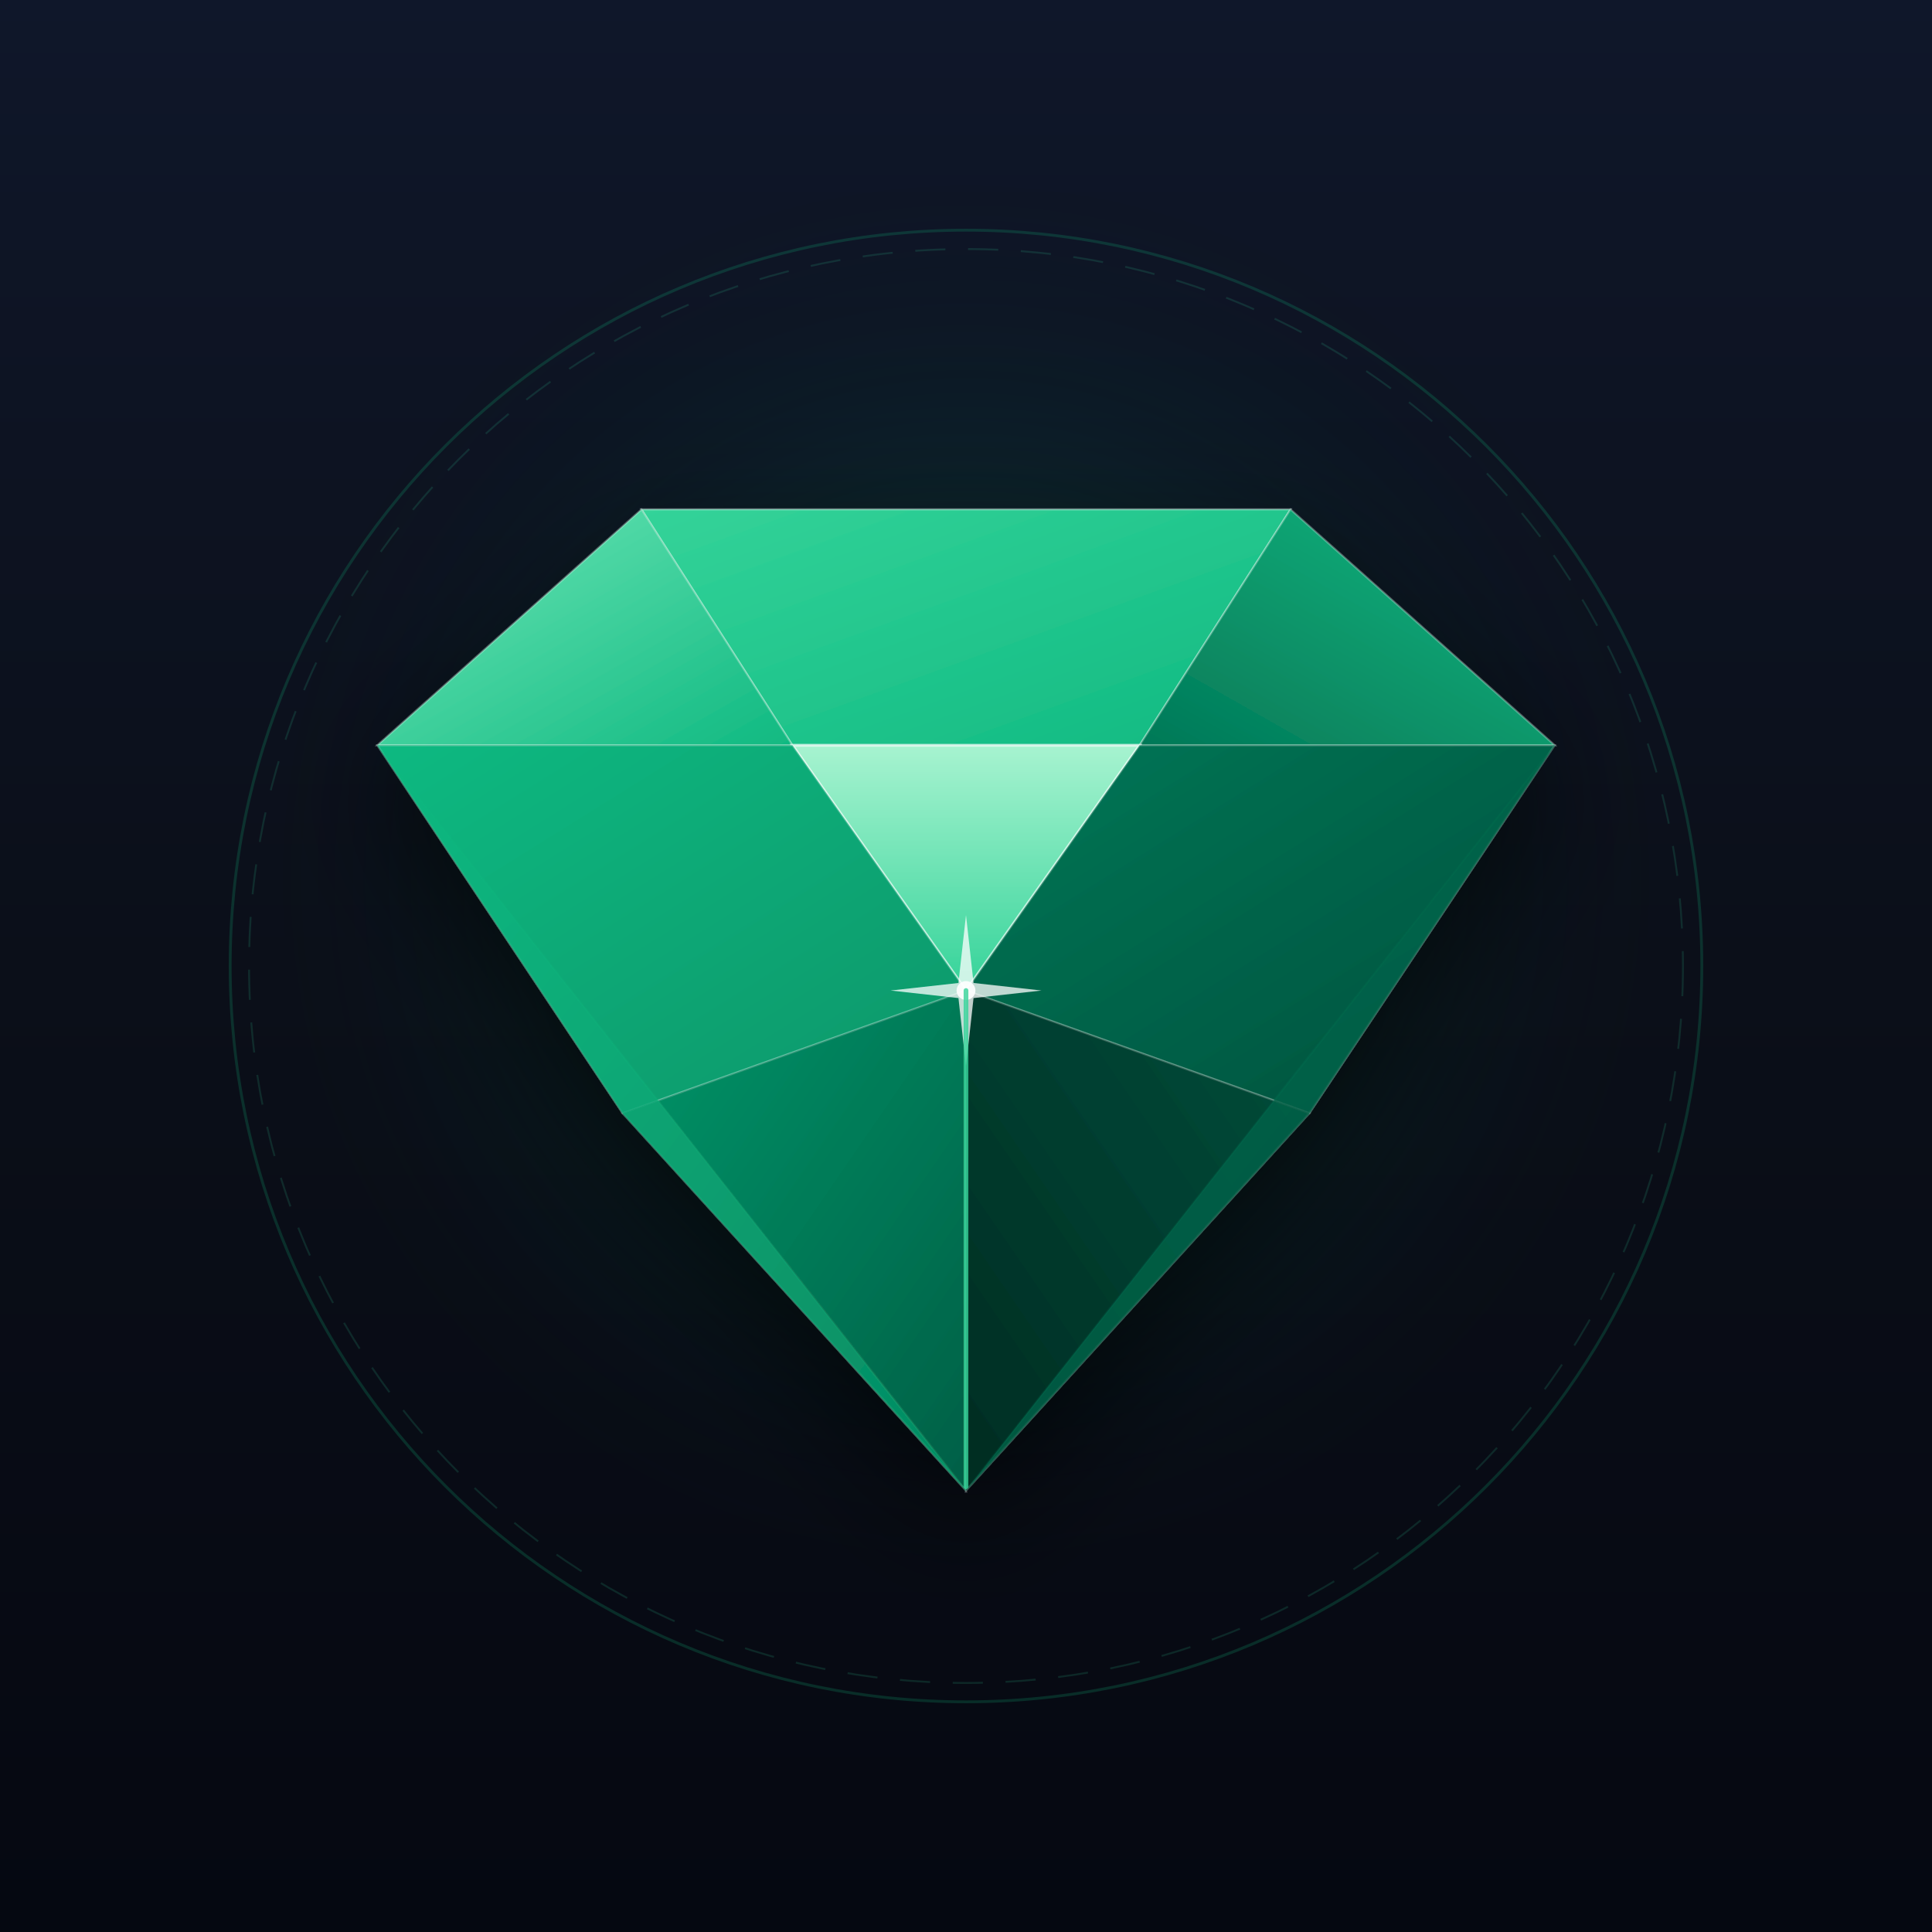
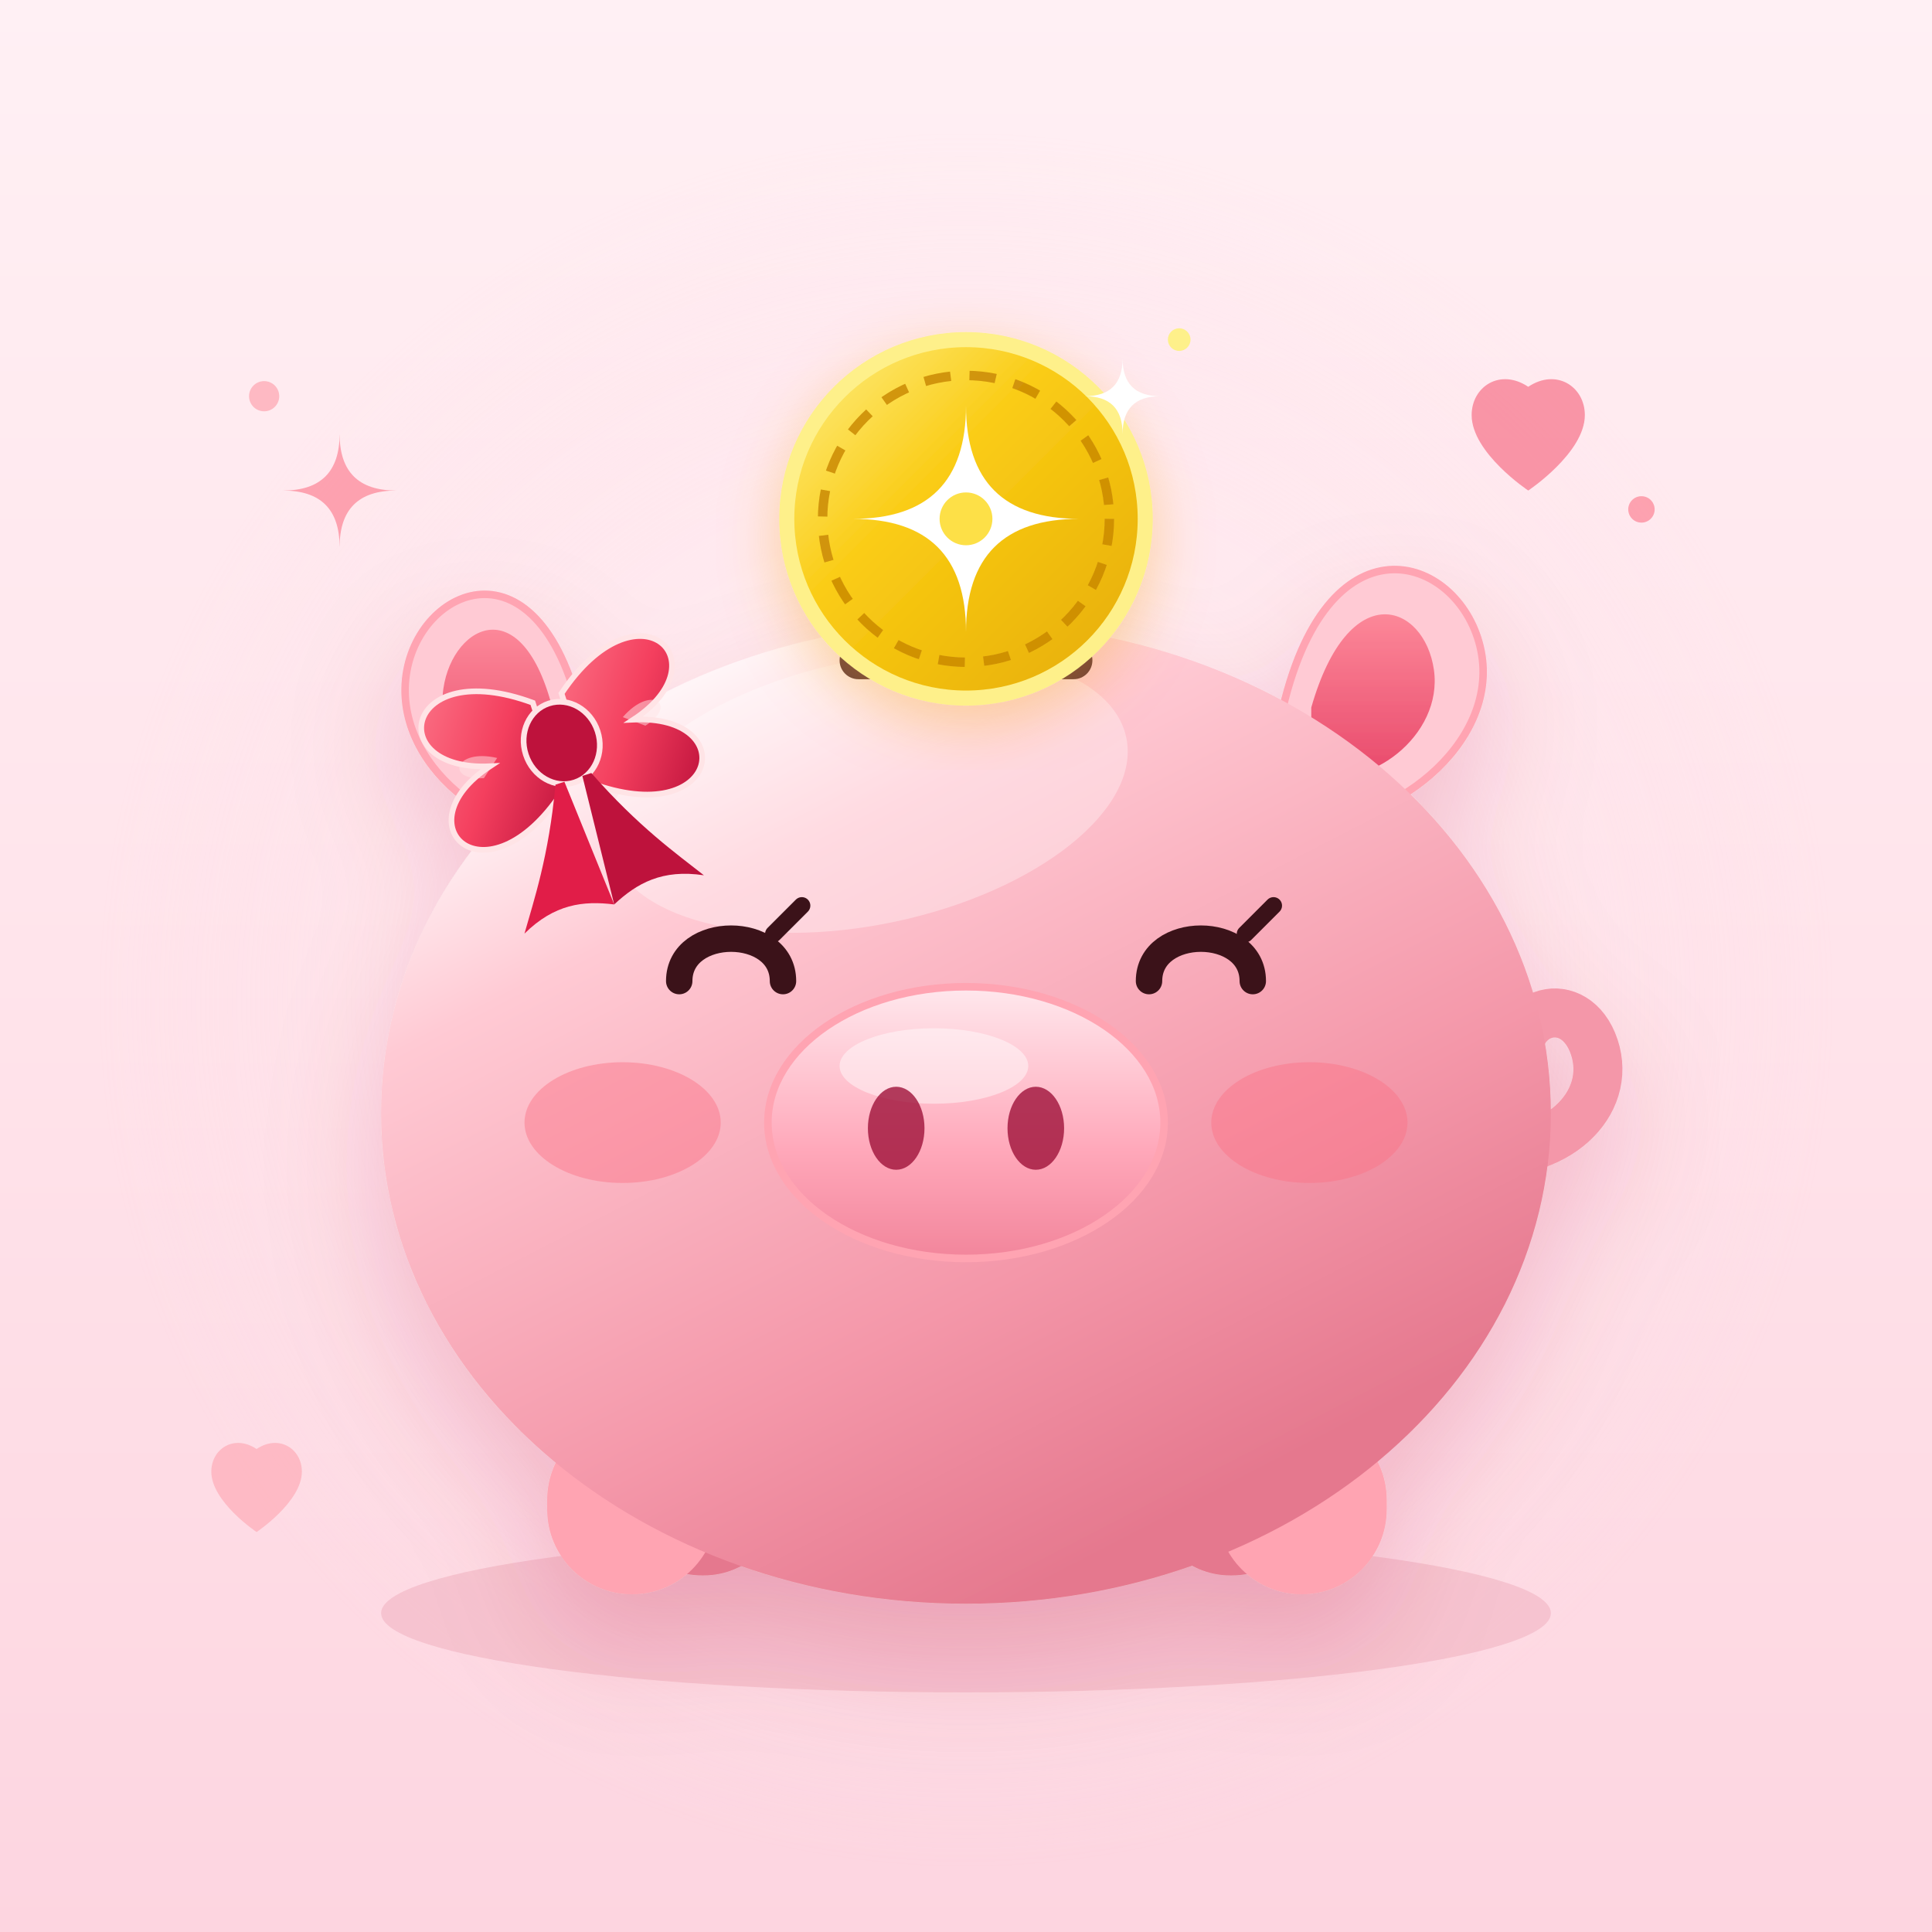
<svg xmlns="http://www.w3.org/2000/svg" viewBox="0 0 1024 1024" width="1024" height="1024">
  <defs>
-     <linearGradient id="bgGrad" x1="0%" y1="0%" x2="0%" y2="100%">
-       <stop offset="0%" stop-color="#0F172A" />
-       <stop offset="50%" stop-color="#0B0F19" />
-       <stop offset="100%" stop-color="#050811" />
+     <linearGradient id="bgPastel" x1="0%" y1="0%" x2="0%" y2="100%">
+       <stop offset="0%" stop-color="#FFF0F4" />
+       <stop offset="50%" stop-color="#FFE4EB" />
+       <stop offset="100%" stop-color="#FDD5E0" />
    </linearGradient>
-     <radialGradient id="ambientGlow" cx="50%" cy="45%" r="45%">
-       <stop offset="0%" stop-color="#059669" stop-opacity="0.32" />
-       <stop offset="60%" stop-color="#047857" stop-opacity="0.10" />
-       <stop offset="100%" stop-color="#000000" stop-opacity="0" />
+     <radialGradient id="centerGlow" cx="50%" cy="50%" r="50%">
+       <stop offset="0%" stop-color="#FFFFFF" stop-opacity="0.8" />
+       <stop offset="60%" stop-color="#FFE8EF" stop-opacity="0.3" />
+       <stop offset="100%" stop-color="#FDD5E0" stop-opacity="0" />
    </radialGradient>
-     <linearGradient id="tableFacet" x1="0%" y1="0%" x2="100%" y2="100%">
-       <stop offset="0%" stop-color="#34D399" />
-       <stop offset="100%" stop-color="#10B981" />
+     <linearGradient id="pigBody" x1="20%" y1="10%" x2="70%" y2="90%">
+       <stop offset="0%" stop-color="#FFF5F7" />
+       <stop offset="20%" stop-color="#FFCAD4" />
+       <stop offset="70%" stop-color="#F497A9" />
+       <stop offset="100%" stop-color="#E5788E" />
    </linearGradient>
-     <linearGradient id="topFacetLeft" x1="0%" y1="0%" x2="100%" y2="100%">
-       <stop offset="0%" stop-color="#6EE7B7" />
-       <stop offset="100%" stop-color="#10B981" />
+     <linearGradient id="innerEar" x1="0%" y1="0%" x2="0%" y2="100%">
+       <stop offset="0%" stop-color="#FB7185" />
+       <stop offset="100%" stop-color="#E11D48" />
    </linearGradient>
-     <linearGradient id="topFacetRight" x1="100%" y1="0%" x2="0%" y2="100%">
-       <stop offset="0%" stop-color="#10B981" />
-       <stop offset="100%" stop-color="#047857" />
+     <linearGradient id="snoutGrad" x1="0%" y1="0%" x2="0%" y2="100%">
+       <stop offset="0%" stop-color="#FFE8ED" />
+       <stop offset="60%" stop-color="#FFA8BA" />
+       <stop offset="100%" stop-color="#F2859B" />
    </linearGradient>
-     <linearGradient id="centerDiamond" x1="0%" y1="0%" x2="0%" y2="100%">
-       <stop offset="0%" stop-color="#A7F3D0" />
-       <stop offset="100%" stop-color="#34D399" />
+     <linearGradient id="ribbonGrad" x1="0%" y1="0%" x2="100%" y2="100%">
+       <stop offset="0%" stop-color="#FB7185" />
+       <stop offset="50%" stop-color="#F43F5E" />
+       <stop offset="100%" stop-color="#BE123C" />
    </linearGradient>
-     <linearGradient id="midFacetLeft" x1="0%" y1="0%" x2="100%" y2="100%">
-       <stop offset="0%" stop-color="#10B981" />
-       <stop offset="100%" stop-color="#059669" />
+     <linearGradient id="goldCoin" x1="0%" y1="0%" x2="100%" y2="100%">
+       <stop offset="0%" stop-color="#FEF08A" />
+       <stop offset="40%" stop-color="#FACC15" />
+       <stop offset="85%" stop-color="#EAB308" />
+       <stop offset="100%" stop-color="#CA8A04" />
    </linearGradient>
-     <linearGradient id="midFacetRight" x1="0%" y1="0%" x2="100%" y2="100%">
-       <stop offset="0%" stop-color="#047857" />
-       <stop offset="100%" stop-color="#064E3B" />
-     </linearGradient>
-     <linearGradient id="lowerFacetLeft" x1="0%" y1="0%" x2="100%" y2="100%">
-       <stop offset="0%" stop-color="#059669" />
-       <stop offset="100%" stop-color="#065F46" />
-     </linearGradient>
-     <linearGradient id="lowerFacetRight" x1="100%" y1="0%" x2="0%" y2="100%">
-       <stop offset="0%" stop-color="#064E3B" />
-       <stop offset="100%" stop-color="#022C22" />
-     </linearGradient>
-     <linearGradient id="bottomApex" x1="0%" y1="0%" x2="100%" y2="100%">
-       <stop offset="0%" stop-color="#10B981" />
-       <stop offset="100%" stop-color="#059669" />
-     </linearGradient>
-     <filter id="shadow" x="-20%" y="-20%" width="140%" height="140%">
-       <feDropShadow dx="0" dy="24" stdDeviation="32" flood-color="#000000" flood-opacity="0.6" />
+     <filter id="softShadow" x="-10%" y="-10%" width="120%" height="130%">
+       <feDropShadow dx="0" dy="28" stdDeviation="30" flood-color="#BE123C" flood-opacity="0.18" />
+     </filter>
+     <filter id="coinGlow" x="-20%" y="-20%" width="140%" height="140%">
+       <feDropShadow dx="0" dy="10" stdDeviation="16" flood-color="#F59E0B" flood-opacity="0.35" />
    </filter>
  </defs>
-   <rect width="1024" height="1024" fill="url(#bgGrad)" />
-   <circle cx="512" cy="510" r="440" fill="url(#ambientGlow)" />
-   <circle cx="512" cy="512" r="390" fill="none" stroke="#10B981" stroke-width="1.5" stroke-opacity="0.2" />
-   <circle cx="512" cy="512" r="380" fill="none" stroke="#34D399" stroke-width="1" stroke-opacity="0.15" stroke-dasharray="16 12" />
-   <g filter="url(#shadow)">
-     <polygon points="340,270 684,270 604,395 420,395" fill="url(#tableFacet)" stroke="#ECFDF5" stroke-width="1" stroke-opacity="0.4" />
-     <polygon points="340,270 200,395 420,395" fill="url(#topFacetLeft)" stroke="#ECFDF5" stroke-width="1" stroke-opacity="0.3" />
-     <polygon points="684,270 824,395 604,395" fill="url(#topFacetRight)" stroke="#ECFDF5" stroke-width="1" stroke-opacity="0.3" />
-     <polygon points="420,395 604,395 512,525" fill="url(#centerDiamond)" stroke="#FFFFFF" stroke-width="1.5" stroke-opacity="0.6" />
-     <polygon points="200,395 420,395 512,525 330,590" fill="url(#midFacetLeft)" stroke="#ECFDF5" stroke-width="1" stroke-opacity="0.25" />
-     <polygon points="824,395 604,395 512,525 694,590" fill="url(#midFacetRight)" stroke="#ECFDF5" stroke-width="1" stroke-opacity="0.25" />
-     <polygon points="330,590 512,525 512,790" fill="url(#lowerFacetLeft)" stroke="#ECFDF5" stroke-width="1" stroke-opacity="0.2" />
-     <polygon points="694,590 512,525 512,790" fill="url(#lowerFacetRight)" stroke="#ECFDF5" stroke-width="1" stroke-opacity="0.2" />
-     <polygon points="200,395 330,590 512,790" fill="url(#midFacetLeft)" fill-opacity="0.8" stroke="#10B981" stroke-width="1" stroke-opacity="0.2" />
-     <polygon points="824,395 694,590 512,790" fill="url(#midFacetRight)" fill-opacity="0.8" stroke="#047857" stroke-width="1" stroke-opacity="0.2" />
-     <circle cx="512" cy="525" r="5" fill="#FFFFFF" opacity="0.9" />
-     <path d="M512 485 L516 521 L552 525 L516 529 L512 565 L508 529 L472 525 L508 521 Z" fill="#FFFFFF" opacity="0.75" />
-     <line x1="512" y1="525" x2="512" y2="788" stroke="#34D399" stroke-width="2.5" stroke-opacity="0.8" stroke-linecap="round" />
+   <rect width="1024" height="1024" fill="url(#bgPastel)" />
+   <circle cx="512" cy="530" r="460" fill="url(#centerGlow)" />
+   <path d="M180 230 Q180 260 150 260 Q180 260 180 290 Q180 260 210 260 Q180 260 180 230 Z" fill="#FB7185" opacity="0.6" />
+   <circle cx="140" cy="210" r="8" fill="#FDA4AF" opacity="0.7" />
+   <path d="M840 220 C840 205 825 195 810 205 C795 195 780 205 780 220 C780 240 810 260 810 260 C810 260 840 240 840 220 Z" fill="#F43F5E" opacity="0.5" />
+   <circle cx="870" cy="270" r="7" fill="#FB7185" opacity="0.6" />
+   <path d="M160 780 C160 768 148 760 136 768 C124 760 112 768 112 780 C112 796 136 812 136 812 C136 812 160 796 160 780 Z" fill="#FDA4AF" opacity="0.6" />
+   <ellipse cx="512" cy="855" rx="310" ry="42" fill="#E2879B" opacity="0.28" />
+   <g filter="url(#softShadow)">
+     <path d="M780 610 C825 615 855 585 845 555 C835 525 800 535 805 565" fill="none" stroke="#F497A9" stroke-width="26" stroke-linecap="round" />
+     <rect x="330" y="740" width="85" height="95" rx="42" fill="#E5788E" />
+     <rect x="610" y="740" width="85" height="95" rx="42" fill="#E5788E" />
+     <rect x="290" y="750" width="90" height="95" rx="45" fill="#FFA4B2" />
+     <rect x="645" y="750" width="90" height="95" rx="45" fill="#FFA4B2" />
+     <path d="M310 390 C290 280 220 310 215 360 C210 410 270 450 310 440 Z" fill="#FFCAD4" stroke="#FFA4B2" stroke-width="4" />
+     <path d="M295 385 C280 310 240 330 235 365 C230 400 270 425 295 415 Z" fill="url(#innerEar)" opacity="0.75" />
+     <path d="M680 375 C705 270 775 295 785 345 C795 395 735 440 690 435 Z" fill="#FFCAD4" stroke="#FFA4B2" stroke-width="4" />
+     <path d="M695 375 C715 305 755 320 760 355 C765 390 725 420 695 410 Z" fill="url(#innerEar)" opacity="0.75" />
+     <ellipse cx="512" cy="590" rx="310" ry="260" fill="url(#pigBody)" />
+     <ellipse cx="460" cy="420" rx="140" ry="70" fill="#FFFFFF" opacity="0.32" transform="rotate(-12 460 420)" />
+     <rect x="445" y="340" width="134" height="20" rx="10" fill="#3B1219" opacity="0.8" />
+   </g>
+   <g filter="url(#coinGlow)">
+     <circle cx="512" cy="275" r="95" fill="url(#goldCoin)" stroke="#FEF08A" stroke-width="8" />
+     <circle cx="512" cy="275" r="76" fill="none" stroke="#CA8A04" stroke-width="5" stroke-dasharray="14 10" opacity="0.85" />
+     <path d="M512 215 Q512 275 452 275 Q512 275 512 335 Q512 275 572 275 Q512 275 512 215 Z" fill="#FFFFFF" />
+     <circle cx="512" cy="275" r="14" fill="#FDE047" />
+   </g>
+   <path d="M595 190 Q595 210 575 210 Q595 210 595 230 Q595 210 615 210 Q595 210 595 190 Z" fill="#FFFFFF" />
+   <circle cx="625" cy="180" r="6" fill="#FEF08A" />
+   <ellipse cx="330" cy="595" rx="52" ry="32" fill="#FB7185" opacity="0.45" />
+   <ellipse cx="694" cy="595" rx="52" ry="32" fill="#FB7185" opacity="0.45" />
+   <path d="M360 520 C360 490 415 490 415 520" fill="none" stroke="#3B1219" stroke-width="14" stroke-linecap="round" />
+   <path d="M609 520 C609 490 664 490 664 520" fill="none" stroke="#3B1219" stroke-width="14" stroke-linecap="round" />
+   <path d="M410 495 L425 480" stroke="#3B1219" stroke-width="9" stroke-linecap="round" />
+   <path d="M660 495 L675 480" stroke="#3B1219" stroke-width="9" stroke-linecap="round" />
+   <ellipse cx="512" cy="595" rx="105" ry="72" fill="url(#snoutGrad)" stroke="#FFA4B2" stroke-width="4" />
+   <ellipse cx="495" cy="565" rx="50" ry="20" fill="#FFFFFF" opacity="0.45" />
+   <ellipse cx="475" cy="598" rx="15" ry="22" fill="#9F1239" opacity="0.8" />
+   <ellipse cx="549" cy="598" rx="15" ry="22" fill="#9F1239" opacity="0.8" />
+   <g transform="translate(290, 370) rotate(-18)">
+     <path d="M-8 0 C-65 -45 -95 10 -40 25 C-95 40 -65 95 -8 50 Z" fill="url(#ribbonGrad)" stroke="#FFE4E6" stroke-width="3" />
+     <path d="M-35 22 C-55 10 -65 25 -45 30 Z" fill="#FFE4E6" opacity="0.5" />
+     <path d="M8 0 C65 -45 95 10 40 25 C95 40 65 95 8 50 Z" fill="url(#ribbonGrad)" stroke="#FFE4E6" stroke-width="3" />
+     <path d="M35 22 C55 10 65 25 45 30 Z" fill="#FFE4E6" opacity="0.5" />
+     <ellipse cx="0" cy="25" rx="20" ry="22" fill="#BE123C" stroke="#FFE4E6" stroke-width="3" />
+     <path d="M-10 45 C-25 80 -40 100 -50 115 C-30 105 -15 108 0 115 L-5 45 Z" fill="#E11D48" />
+     <path d="M10 45 C25 80 40 100 50 115 C30 105 15 108 0 115 L5 45 Z" fill="#BE123C" />
  </g>
</svg>
